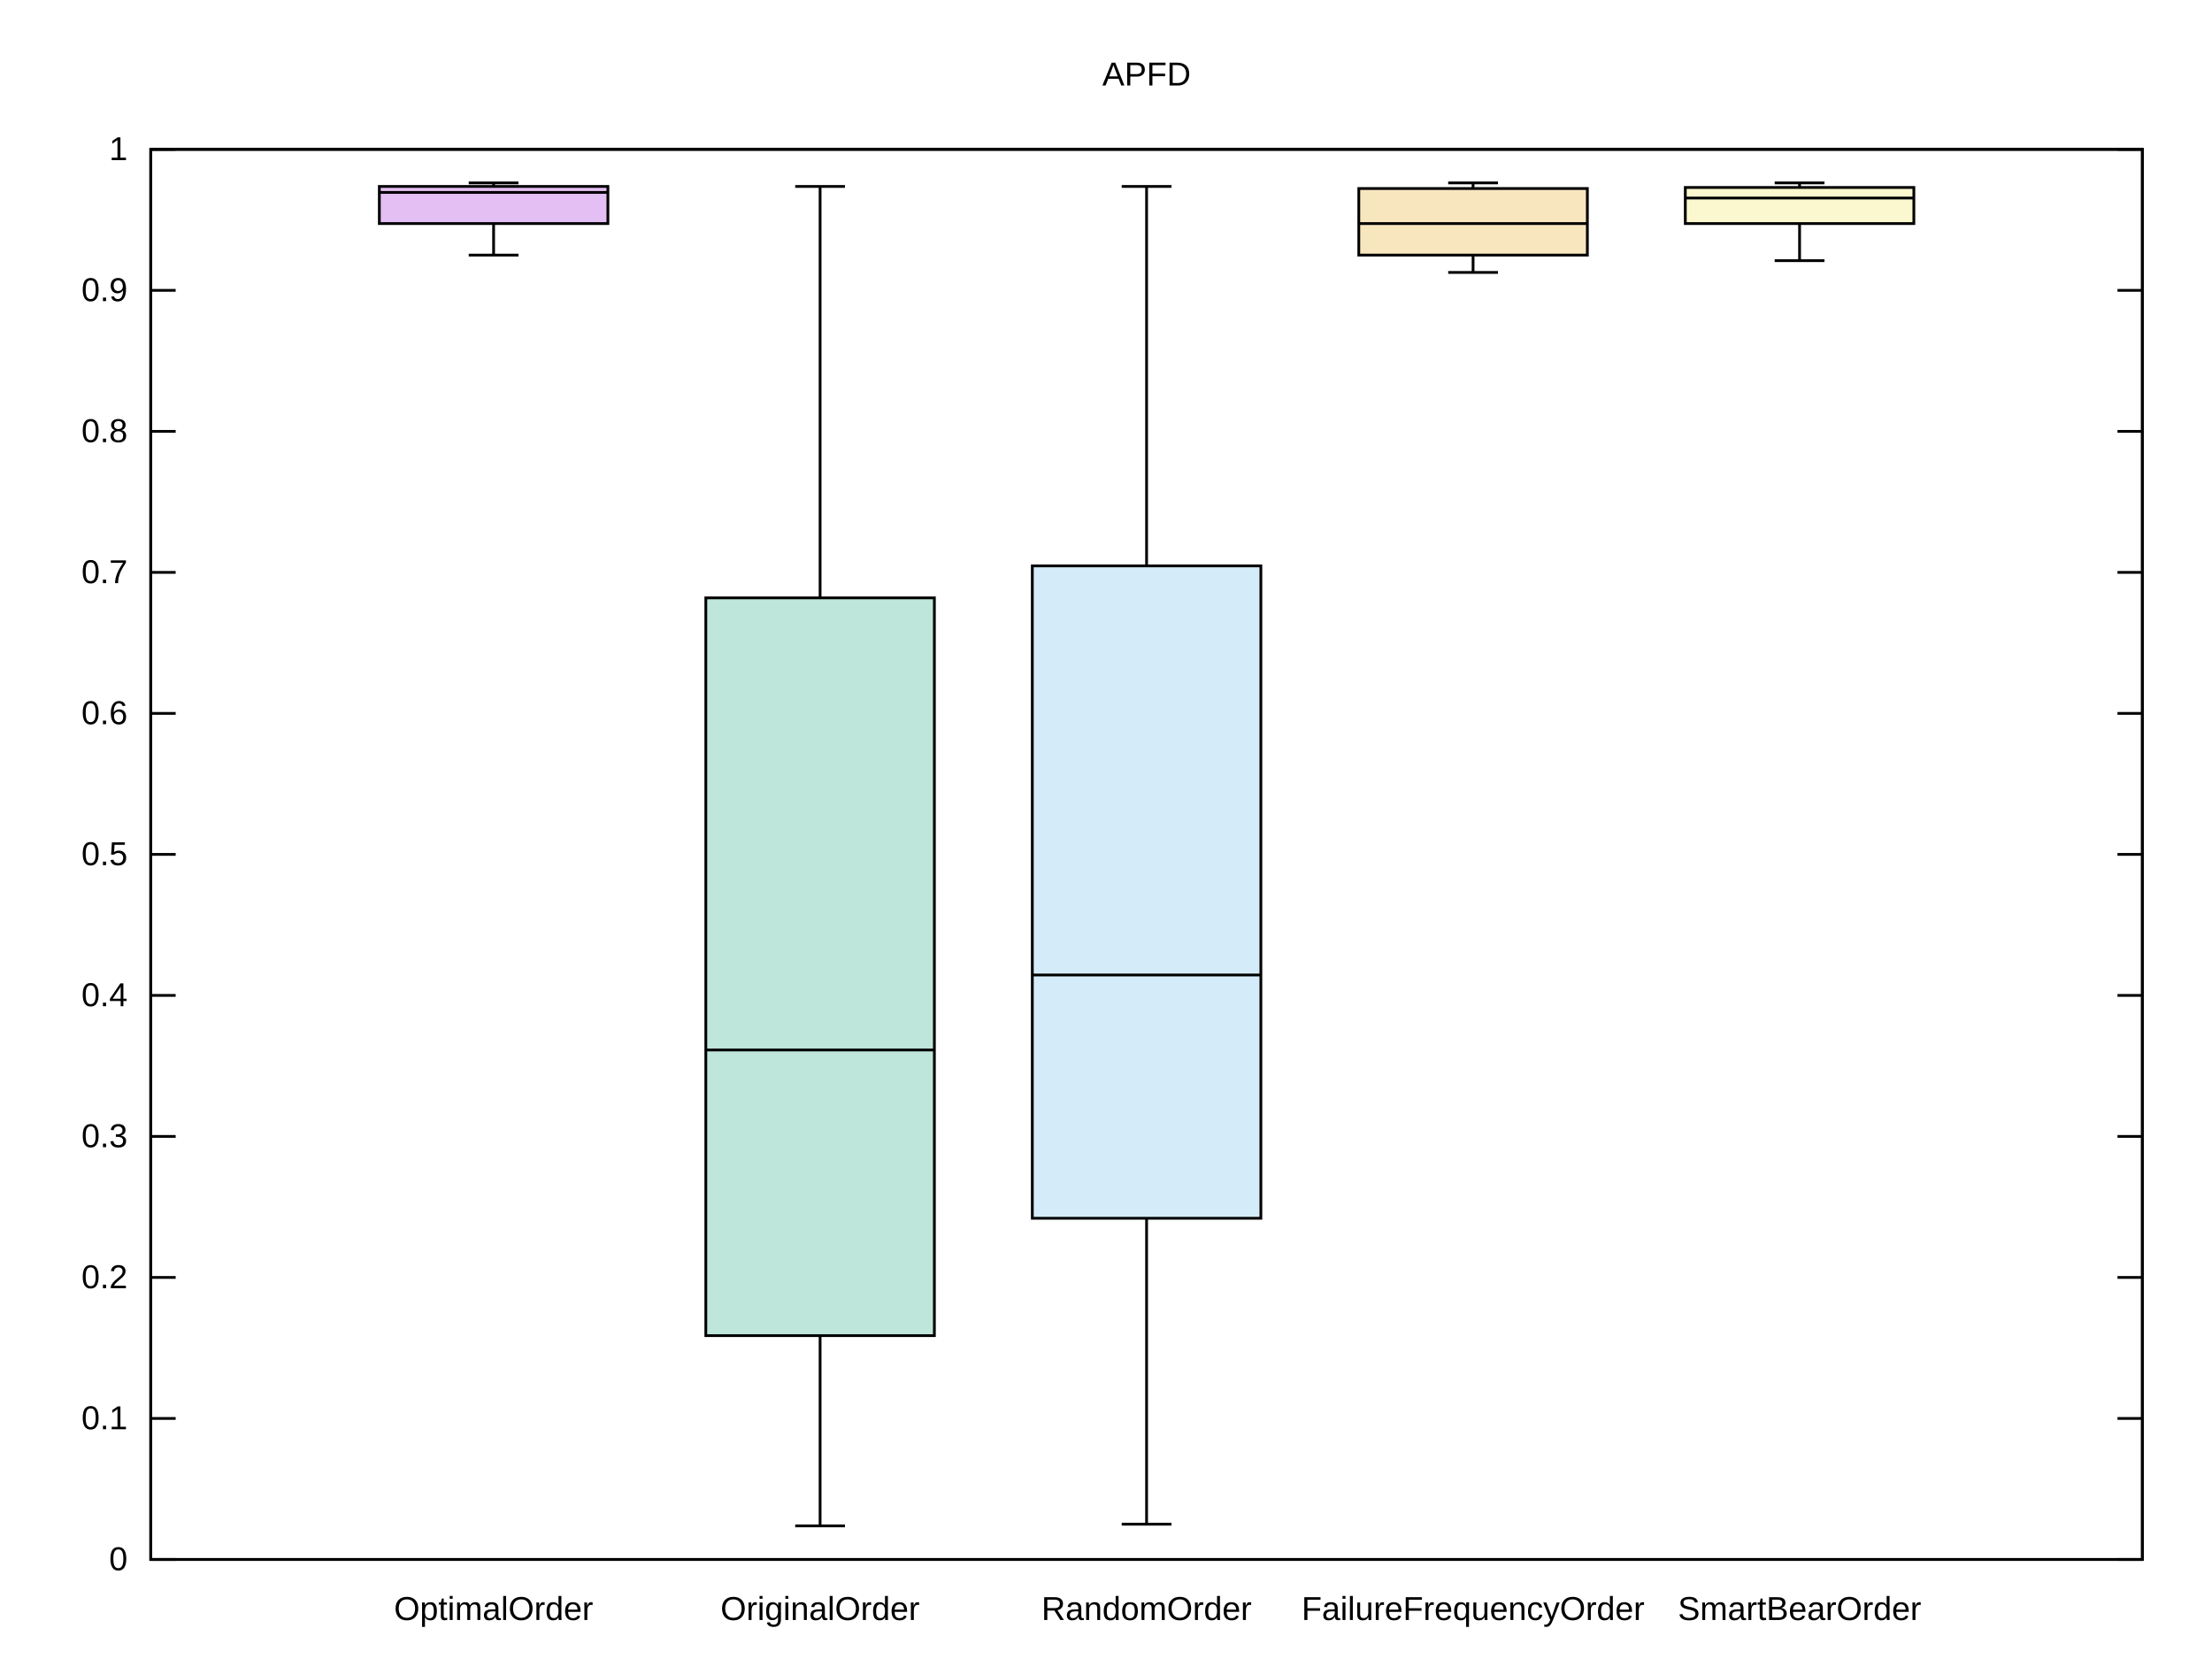
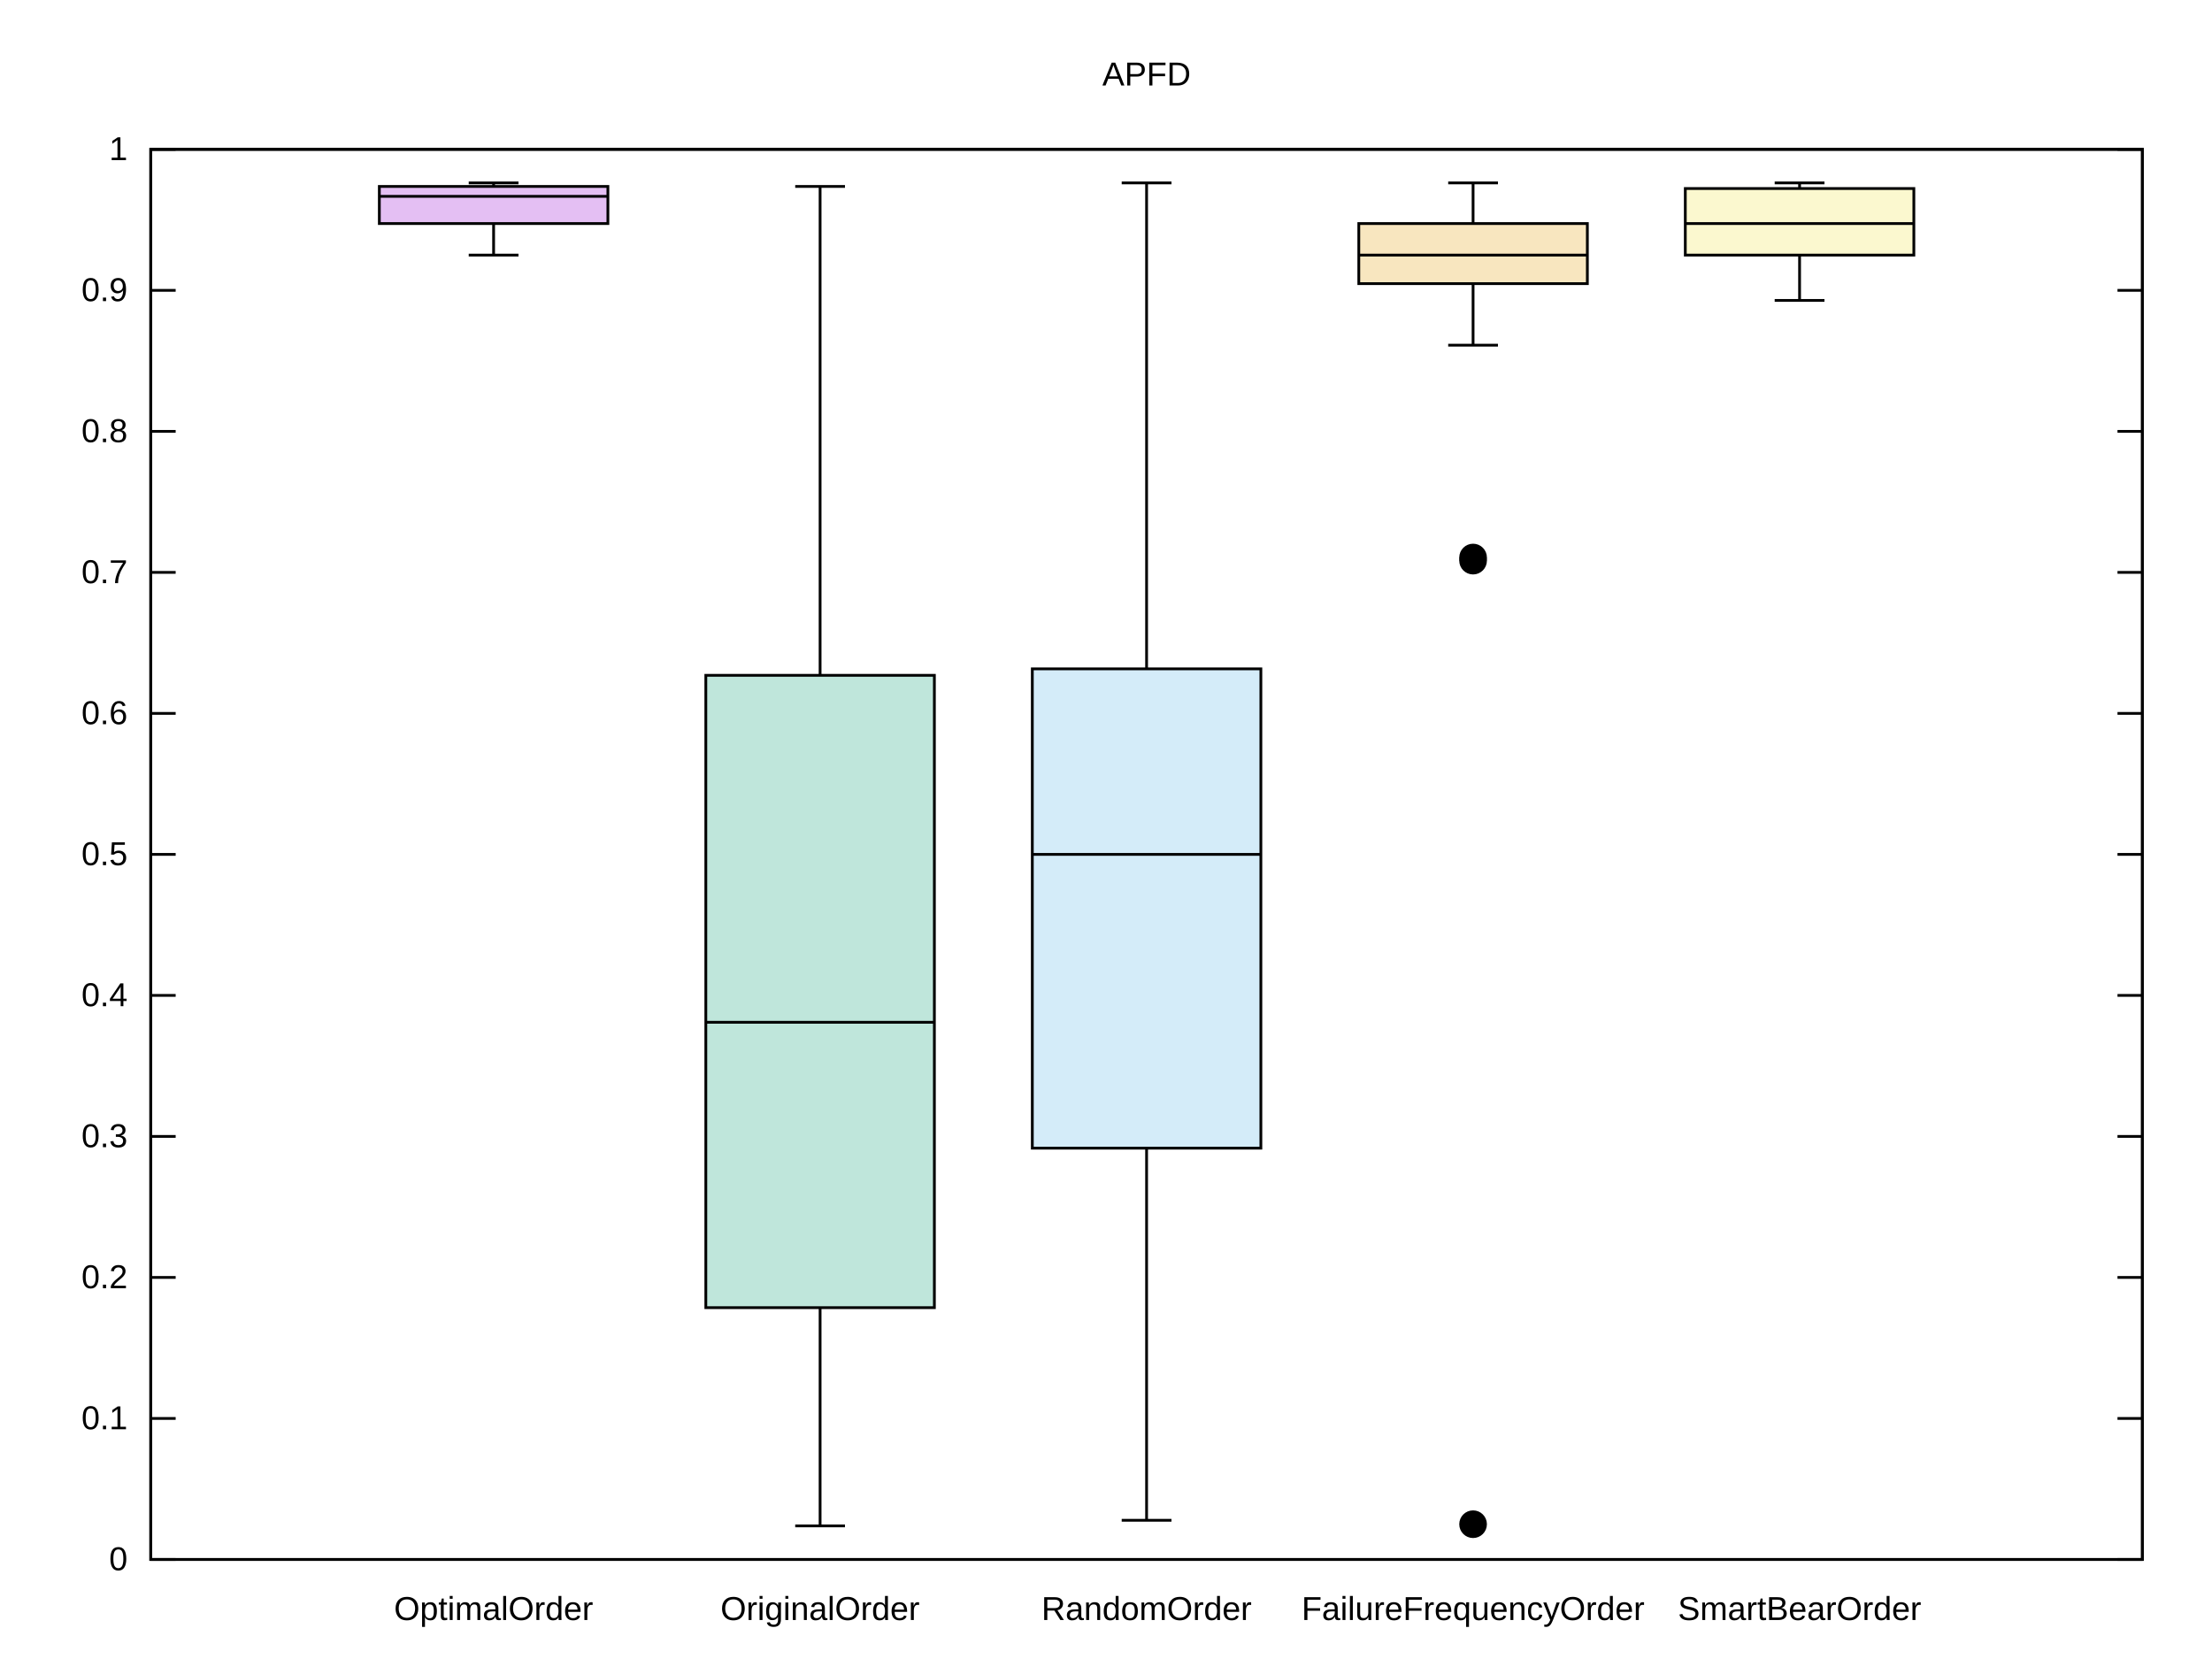
<svg xmlns="http://www.w3.org/2000/svg" xmlns:xlink="http://www.w3.org/1999/xlink" width="800" height="600" viewBox="0 0 800 600">
  <g id="gnuplot_canvas">
    <rect x="0" y="0" width="800" height="600" fill="none" />
    <defs>
      <circle id="gpDot" r="0.5" stroke-width="0.5" stroke="currentColor" />
      <path id="gpPt0" stroke-width="0.222" stroke="currentColor" d="M-1,0 h2 M0,-1 v2" />
      <path id="gpPt1" stroke-width="0.222" stroke="currentColor" d="M-1,-1 L1,1 M1,-1 L-1,1" />
      <path id="gpPt2" stroke-width="0.222" stroke="currentColor" d="M-1,0 L1,0 M0,-1 L0,1 M-1,-1 L1,1 M-1,1 L1,-1" />
      <rect id="gpPt3" stroke-width="0.222" stroke="currentColor" x="-1" y="-1" width="2" height="2" />
      <rect id="gpPt4" stroke-width="0.222" stroke="currentColor" fill="currentColor" x="-1" y="-1" width="2" height="2" />
      <circle id="gpPt5" stroke-width="0.222" stroke="currentColor" cx="0" cy="0" r="1" />
      <use xlink:href="#gpPt5" id="gpPt6" fill="currentColor" stroke="none" />
      <path id="gpPt7" stroke-width="0.222" stroke="currentColor" d="M0,-1.33 L-1.33,0.67 L1.33,0.67 z" />
      <use xlink:href="#gpPt7" id="gpPt8" fill="currentColor" stroke="none" />
      <use xlink:href="#gpPt7" id="gpPt9" stroke="currentColor" transform="rotate(180)" />
      <use xlink:href="#gpPt9" id="gpPt10" fill="currentColor" stroke="none" />
      <use xlink:href="#gpPt3" id="gpPt11" stroke="currentColor" transform="rotate(45)" />
      <use xlink:href="#gpPt11" id="gpPt12" fill="currentColor" stroke="none" />
      <path id="gpPt13" stroke-width="0.222" stroke="currentColor" d="M0,1.330 L1.265,0.411 L0.782,-1.067 L-0.782,-1.076 L-1.265,0.411 z" />
      <use xlink:href="#gpPt13" id="gpPt14" fill="currentColor" stroke="none" />
      <filter id="textbox" filterUnits="objectBoundingBox" x="0" y="0" height="1" width="1">
        <feFlood flood-color="white" flood-opacity="1" result="bgnd" />
        <feComposite in="SourceGraphic" in2="bgnd" operator="atop" />
      </filter>
      <filter id="greybox" filterUnits="objectBoundingBox" x="0" y="0" height="1" width="1">
        <feFlood flood-color="lightgrey" flood-opacity="1" result="grey" />
        <feComposite in="SourceGraphic" in2="grey" operator="atop" />
      </filter>
    </defs>
    <g fill="none" color="white" stroke="currentColor" stroke-width="1.00" stroke-linecap="butt" stroke-linejoin="miter">
</g>
    <g fill="none" color="black" stroke="currentColor" stroke-width="1.00" stroke-linecap="butt" stroke-linejoin="miter">
      <path stroke="black" d="M54.53,564.00 L63.53,564.00 M774.82,564.00 L765.82,564.00  " />
      <g transform="translate(46.14,567.90)" stroke="none" fill="black" font-family="Arial" font-size="12.00" text-anchor="end">
        <text>
          <tspan font-family="Arial"> 0</tspan>
        </text>
      </g>
    </g>
    <g fill="none" color="black" stroke="currentColor" stroke-width="1.00" stroke-linecap="butt" stroke-linejoin="miter">
      <path stroke="black" d="M54.53,513.00 L63.53,513.00 M774.82,513.00 L765.82,513.00  " />
      <g transform="translate(46.14,516.90)" stroke="none" fill="black" font-family="Arial" font-size="12.00" text-anchor="end">
        <text>
          <tspan font-family="Arial"> 0.1</tspan>
        </text>
      </g>
    </g>
    <g fill="none" color="black" stroke="currentColor" stroke-width="1.00" stroke-linecap="butt" stroke-linejoin="miter">
      <path stroke="black" d="M54.53,462.00 L63.53,462.00 M774.82,462.00 L765.82,462.00  " />
      <g transform="translate(46.14,465.90)" stroke="none" fill="black" font-family="Arial" font-size="12.00" text-anchor="end">
        <text>
          <tspan font-family="Arial"> 0.2</tspan>
        </text>
      </g>
    </g>
    <g fill="none" color="black" stroke="currentColor" stroke-width="1.00" stroke-linecap="butt" stroke-linejoin="miter">
      <path stroke="black" d="M54.53,411.00 L63.53,411.00 M774.82,411.00 L765.82,411.00  " />
      <g transform="translate(46.14,414.90)" stroke="none" fill="black" font-family="Arial" font-size="12.00" text-anchor="end">
        <text>
          <tspan font-family="Arial"> 0.3</tspan>
        </text>
      </g>
    </g>
    <g fill="none" color="black" stroke="currentColor" stroke-width="1.00" stroke-linecap="butt" stroke-linejoin="miter">
      <path stroke="black" d="M54.53,360.00 L63.53,360.00 M774.82,360.00 L765.82,360.00  " />
      <g transform="translate(46.14,363.90)" stroke="none" fill="black" font-family="Arial" font-size="12.00" text-anchor="end">
        <text>
          <tspan font-family="Arial"> 0.4</tspan>
        </text>
      </g>
    </g>
    <g fill="none" color="black" stroke="currentColor" stroke-width="1.00" stroke-linecap="butt" stroke-linejoin="miter">
      <path stroke="black" d="M54.53,309.00 L63.53,309.00 M774.82,309.00 L765.82,309.00  " />
      <g transform="translate(46.14,312.90)" stroke="none" fill="black" font-family="Arial" font-size="12.00" text-anchor="end">
        <text>
          <tspan font-family="Arial"> 0.5</tspan>
        </text>
      </g>
    </g>
    <g fill="none" color="black" stroke="currentColor" stroke-width="1.00" stroke-linecap="butt" stroke-linejoin="miter">
      <path stroke="black" d="M54.53,258.01 L63.53,258.01 M774.82,258.01 L765.82,258.01  " />
      <g transform="translate(46.14,261.91)" stroke="none" fill="black" font-family="Arial" font-size="12.00" text-anchor="end">
        <text>
          <tspan font-family="Arial"> 0.6</tspan>
        </text>
      </g>
    </g>
    <g fill="none" color="black" stroke="currentColor" stroke-width="1.00" stroke-linecap="butt" stroke-linejoin="miter">
      <path stroke="black" d="M54.53,207.01 L63.53,207.01 M774.82,207.01 L765.82,207.01  " />
      <g transform="translate(46.14,210.91)" stroke="none" fill="black" font-family="Arial" font-size="12.00" text-anchor="end">
        <text>
          <tspan font-family="Arial"> 0.7</tspan>
        </text>
      </g>
    </g>
    <g fill="none" color="black" stroke="currentColor" stroke-width="1.00" stroke-linecap="butt" stroke-linejoin="miter">
      <path stroke="black" d="M54.53,156.01 L63.53,156.01 M774.82,156.01 L765.82,156.01  " />
      <g transform="translate(46.14,159.91)" stroke="none" fill="black" font-family="Arial" font-size="12.00" text-anchor="end">
        <text>
          <tspan font-family="Arial"> 0.8</tspan>
        </text>
      </g>
    </g>
    <g fill="none" color="black" stroke="currentColor" stroke-width="1.00" stroke-linecap="butt" stroke-linejoin="miter">
      <path stroke="black" d="M54.53,105.01 L63.53,105.01 M774.82,105.01 L765.82,105.01  " />
      <g transform="translate(46.14,108.91)" stroke="none" fill="black" font-family="Arial" font-size="12.00" text-anchor="end">
        <text>
          <tspan font-family="Arial"> 0.9</tspan>
        </text>
      </g>
    </g>
    <g fill="none" color="black" stroke="currentColor" stroke-width="1.00" stroke-linecap="butt" stroke-linejoin="miter">
      <path stroke="black" d="M54.53,54.01 L63.53,54.01 M774.82,54.01 L765.82,54.01  " />
      <g transform="translate(46.14,57.91)" stroke="none" fill="black" font-family="Arial" font-size="12.00" text-anchor="end">
        <text>
          <tspan font-family="Arial"> 1</tspan>
        </text>
      </g>
    </g>
    <g fill="none" color="black" stroke="currentColor" stroke-width="1.00" stroke-linecap="butt" stroke-linejoin="miter">
      <path stroke="black" d="M178.51,564.00  " />
      <g transform="translate(178.51,585.90)" stroke="none" fill="black" font-family="Arial" font-size="12.00" text-anchor="middle">
        <text>
          <tspan font-family="Arial">OptimalOrder</tspan>
        </text>
      </g>
    </g>
    <g fill="none" color="black" stroke="currentColor" stroke-width="1.00" stroke-linecap="butt" stroke-linejoin="miter">
      <path stroke="black" d="M296.59,564.00  " />
      <g transform="translate(296.59,585.90)" stroke="none" fill="black" font-family="Arial" font-size="12.00" text-anchor="middle">
        <text>
          <tspan font-family="Arial">OriginalOrder</tspan>
        </text>
      </g>
    </g>
    <g fill="none" color="black" stroke="currentColor" stroke-width="1.00" stroke-linecap="butt" stroke-linejoin="miter">
      <path stroke="black" d="M414.68,564.00  " />
      <g transform="translate(414.68,585.90)" stroke="none" fill="black" font-family="Arial" font-size="12.00" text-anchor="middle">
        <text>
          <tspan font-family="Arial">RandomOrder</tspan>
        </text>
      </g>
    </g>
    <g fill="none" color="black" stroke="currentColor" stroke-width="1.00" stroke-linecap="butt" stroke-linejoin="miter">
      <path stroke="black" d="M532.76,564.00  " />
      <g transform="translate(532.76,585.90)" stroke="none" fill="black" font-family="Arial" font-size="12.00" text-anchor="middle">
        <text>
          <tspan font-family="Arial">FailureFrequencyOrder</tspan>
        </text>
      </g>
    </g>
    <g fill="none" color="black" stroke="currentColor" stroke-width="1.00" stroke-linecap="butt" stroke-linejoin="miter">
      <path stroke="black" d="M650.84,564.00  " />
      <g transform="translate(650.84,585.90)" stroke="none" fill="black" font-family="Arial" font-size="12.00" text-anchor="middle">
        <text>
          <tspan font-family="Arial">SmartBearOrder</tspan>
        </text>
      </g>
    </g>
    <g fill="none" color="black" stroke="currentColor" stroke-width="1.00" stroke-linecap="butt" stroke-linejoin="miter">
</g>
    <g fill="none" color="black" stroke="currentColor" stroke-width="1.00" stroke-linecap="butt" stroke-linejoin="miter">
      <path stroke="black" d="M54.53,54.01 L54.53,564.00 L774.82,564.00 L774.82,54.01 L54.53,54.01 Z  " />
    </g>
    <g fill="none" color="black" stroke="currentColor" stroke-width="1.00" stroke-linecap="butt" stroke-linejoin="miter">
</g>
    <g id="gnuplot_plot_1">
      <g fill="none" color="black" stroke="currentColor" stroke-width="1.00" stroke-linecap="butt" stroke-linejoin="miter">
</g>
      <g fill="none" color="black" stroke="currentColor" stroke-width="1.00" stroke-linecap="butt" stroke-linejoin="miter">
        <g stroke="none" shape-rendering="crispEdges">
          <polygon fill="rgb(148,   0, 211)" fill-opacity="0.25" points="137.19,80.85 219.85,80.85 219.85,67.43 137.19,67.43 " />
        </g>
        <path stroke="black" d="M137.19,80.85 L219.85,80.85 L219.85,67.43 L137.19,67.43 L137.19,80.85 Z  " />
-         <path stroke="black" d="M137.19,69.59 L219.85,69.59 M178.52,92.26 L178.52,80.85 M178.52,67.43 L178.52,66.15 M169.52,66.15 L187.52,66.15   M169.52,92.26 L187.52,92.26  " />
+         <path stroke="black" d="M137.19,71.01 L219.85,71.01 M178.52,92.26 L178.52,80.85 M178.52,67.43 L178.52,66.15 M169.52,66.15 L187.52,66.15   M169.52,92.26 L187.52,92.26  " />
      </g>
    </g>
    <g id="gnuplot_plot_2">
      <g fill="none" color="black" stroke="currentColor" stroke-width="1.00" stroke-linecap="butt" stroke-linejoin="miter">
</g>
      <g fill="none" color="black" stroke="currentColor" stroke-width="1.00" stroke-linecap="butt" stroke-linejoin="miter">
        <g stroke="none" shape-rendering="crispEdges">
-           <polygon fill="rgb(  0, 158, 115)" fill-opacity="0.25" points="255.27,483.05 337.93,483.05 337.93,216.23 255.27,216.23 " />
-         </g>
-         <path stroke="black" d="M255.27,483.05 L337.93,483.05 L337.93,216.23 L255.27,216.23 L255.27,483.05 Z  " />
-         <path stroke="black" d="M255.27,379.74 L337.93,379.74 M296.60,551.86 L296.60,483.05 M296.60,216.23 L296.60,67.43 M287.60,67.43 L305.60,67.43   M287.60,551.86 L305.60,551.86  " />
+           <polygon fill="rgb(  0, 158, 115)" fill-opacity="0.25" points="255.27,472.93 337.93,472.93 337.93,244.24 255.27,244.24 " />
+         </g>
+         <path stroke="black" d="M255.27,472.93 L337.93,472.93 L337.93,244.24 L255.27,244.24 L255.27,472.93 Z  " />
+         <path stroke="black" d="M255.27,369.72 L337.93,369.72 M296.60,551.86 L296.60,472.93 M296.60,244.24 L296.60,67.43 M287.60,67.43 L305.60,67.43   M287.60,551.86 L305.60,551.86  " />
      </g>
    </g>
    <g id="gnuplot_plot_3">
      <g fill="none" color="black" stroke="currentColor" stroke-width="1.00" stroke-linecap="butt" stroke-linejoin="miter">
</g>
      <g fill="none" color="black" stroke="currentColor" stroke-width="1.00" stroke-linecap="butt" stroke-linejoin="miter">
        <g stroke="none" shape-rendering="crispEdges">
-           <polygon fill="rgb( 86, 180, 233)" fill-opacity="0.25" points="373.35,440.60 456.01,440.60 456.01,204.66 373.35,204.66 " />
-         </g>
-         <path stroke="black" d="M373.35,440.60 L456.01,440.60 L456.01,204.66 L373.35,204.66 L373.35,440.60 Z  " />
-         <path stroke="black" d="M373.35,352.62 L456.01,352.62 M414.68,551.25 L414.68,440.60 M414.68,204.66 L414.68,67.43 M405.68,67.43 L423.68,67.43   M405.68,551.25 L423.68,551.25  " />
+           <polygon fill="rgb( 86, 180, 233)" fill-opacity="0.25" points="373.35,415.25 456.01,415.25 456.01,241.90 373.35,241.90 " />
+         </g>
+         <path stroke="black" d="M373.35,415.25 L456.01,415.25 L456.01,241.90 L373.35,241.90 L373.35,415.25 Z  " />
+         <path stroke="black" d="M373.35,309.00 L456.01,309.00 M414.68,549.83 L414.68,415.25 M414.68,241.90 L414.68,66.15 M405.68,66.15 L423.68,66.15   M405.68,549.83 L423.68,549.83  " />
      </g>
    </g>
    <g id="gnuplot_plot_4">
      <g fill="none" color="black" stroke="currentColor" stroke-width="1.00" stroke-linecap="butt" stroke-linejoin="miter">
</g>
      <g fill="none" color="black" stroke="currentColor" stroke-width="1.00" stroke-linecap="butt" stroke-linejoin="miter">
        <g stroke="none" shape-rendering="crispEdges">
-           <polygon fill="rgb(230, 159,   0)" fill-opacity="0.25" points="491.43,92.26 574.09,92.26 574.09,68.18 491.43,68.18 " />
-         </g>
-         <path stroke="black" d="M491.43,92.26 L574.09,92.26 L574.09,68.18 L491.43,68.18 L491.43,92.26 Z  " />
-         <path stroke="black" d="M491.43,80.85 L574.09,80.85 M532.76,98.53 L532.76,92.26 M532.76,68.18 L532.76,66.15 M523.76,66.15 L541.76,66.15   M523.76,98.53 L541.76,98.53  " />
+           <polygon fill="rgb(230, 159,   0)" fill-opacity="0.25" points="491.43,102.58 574.09,102.58 574.09,80.85 491.43,80.85 " />
+         </g>
+         <path stroke="black" d="M491.43,102.58 L574.09,102.58 L574.09,80.85 L491.43,80.85 L491.43,102.58 Z  " />
+         <path stroke="black" d="M491.43,92.26 L574.09,92.26 M532.76,124.84 L532.76,102.58 M532.76,80.85 L532.76,66.15 M523.76,66.15 L541.76,66.15   M523.76,124.84 L541.76,124.84  " />
+         <use xlink:href="#gpPt6" transform="translate(532.76,551.25) scale(4.50)" color="black" />
+         <use xlink:href="#gpPt6" transform="translate(532.76,202.76) scale(4.50)" color="black" />
+         <use xlink:href="#gpPt6" transform="translate(532.76,201.64) scale(4.50)" color="black" />
      </g>
    </g>
    <g id="gnuplot_plot_5">
      <g fill="none" color="black" stroke="currentColor" stroke-width="1.00" stroke-linecap="butt" stroke-linejoin="miter">
</g>
      <g fill="none" color="black" stroke="currentColor" stroke-width="1.00" stroke-linecap="butt" stroke-linejoin="miter">
        <g stroke="none" shape-rendering="crispEdges">
-           <polygon fill="rgb(240, 228,  66)" fill-opacity="0.25" points="609.51,80.85 692.17,80.85 692.17,67.80 609.51,67.80 " />
-         </g>
-         <path stroke="black" d="M609.51,80.85 L692.17,80.85 L692.17,67.80 L609.51,67.80 L609.51,80.85 Z  " />
-         <path stroke="black" d="M609.51,71.62 L692.17,71.62 M650.84,94.27 L650.84,80.85 M650.84,67.80 L650.84,66.15 M641.84,66.15 L659.84,66.15   M641.84,94.27 L659.84,94.27  " />
+           <polygon fill="rgb(240, 228,  66)" fill-opacity="0.25" points="609.51,92.26 692.17,92.26 692.17,68.18 609.51,68.18 " />
+         </g>
+         <path stroke="black" d="M609.51,92.26 L692.17,92.26 L692.17,68.18 L609.51,68.18 L609.51,92.26 Z  " />
+         <path stroke="black" d="M609.51,80.85 L692.17,80.85 M650.84,108.65 L650.84,92.26 M650.84,68.18 L650.84,66.15 M641.84,66.15 L659.84,66.15   M641.84,108.65 L659.84,108.65  " />
      </g>
    </g>
    <g fill="none" color="white" stroke="black" stroke-width="2.00" stroke-linecap="butt" stroke-linejoin="miter">
</g>
    <g fill="none" color="black" stroke="currentColor" stroke-width="2.00" stroke-linecap="butt" stroke-linejoin="miter">
</g>
    <g fill="none" color="black" stroke="black" stroke-width="1.00" stroke-linecap="butt" stroke-linejoin="miter">
</g>
    <g fill="none" color="black" stroke="currentColor" stroke-width="1.00" stroke-linecap="butt" stroke-linejoin="miter">
      <path stroke="black" d="M54.53,54.01 L54.53,564.00 L774.82,564.00 L774.82,54.01 L54.53,54.01 Z  " />
    </g>
    <g fill="none" color="black" stroke="currentColor" stroke-width="1.00" stroke-linecap="butt" stroke-linejoin="miter">
      <g transform="translate(414.67,30.91)" stroke="none" fill="black" font-family="Arial" font-size="12.00" text-anchor="middle">
        <text>
          <tspan font-family="Arial">APFD</tspan>
        </text>
      </g>
    </g>
    <g fill="none" color="black" stroke="currentColor" stroke-width="1.00" stroke-linecap="butt" stroke-linejoin="miter">
</g>
  </g>
</svg>
